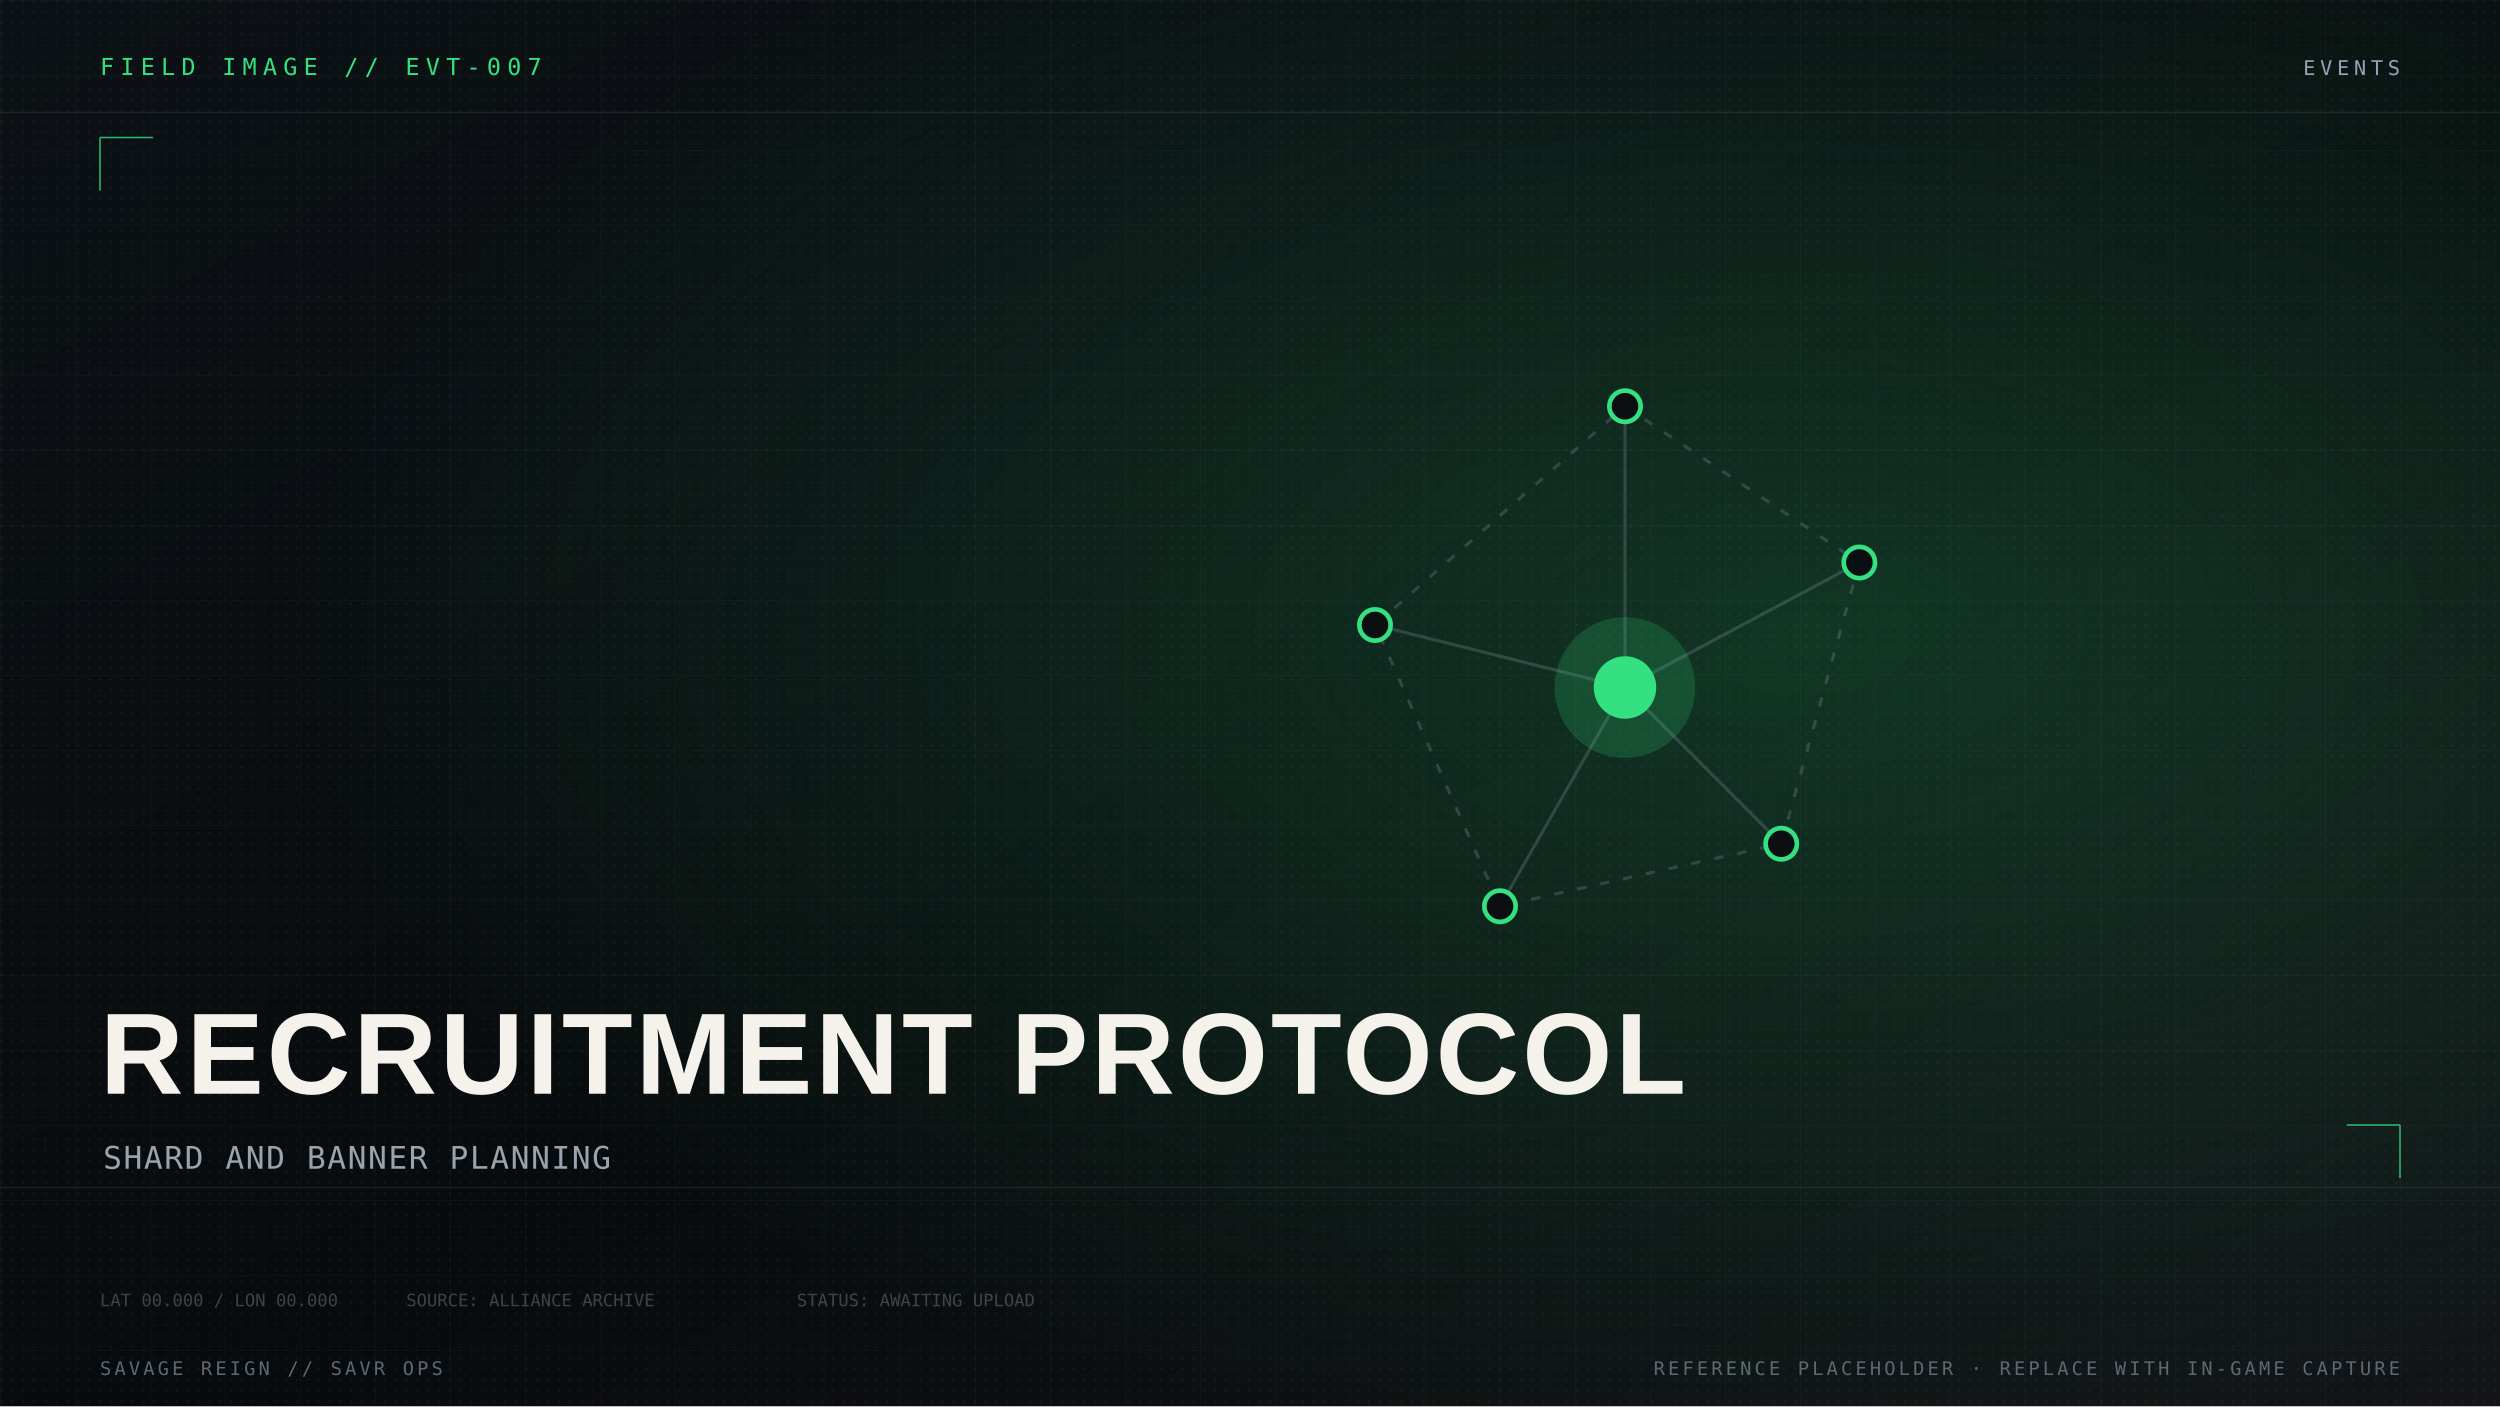
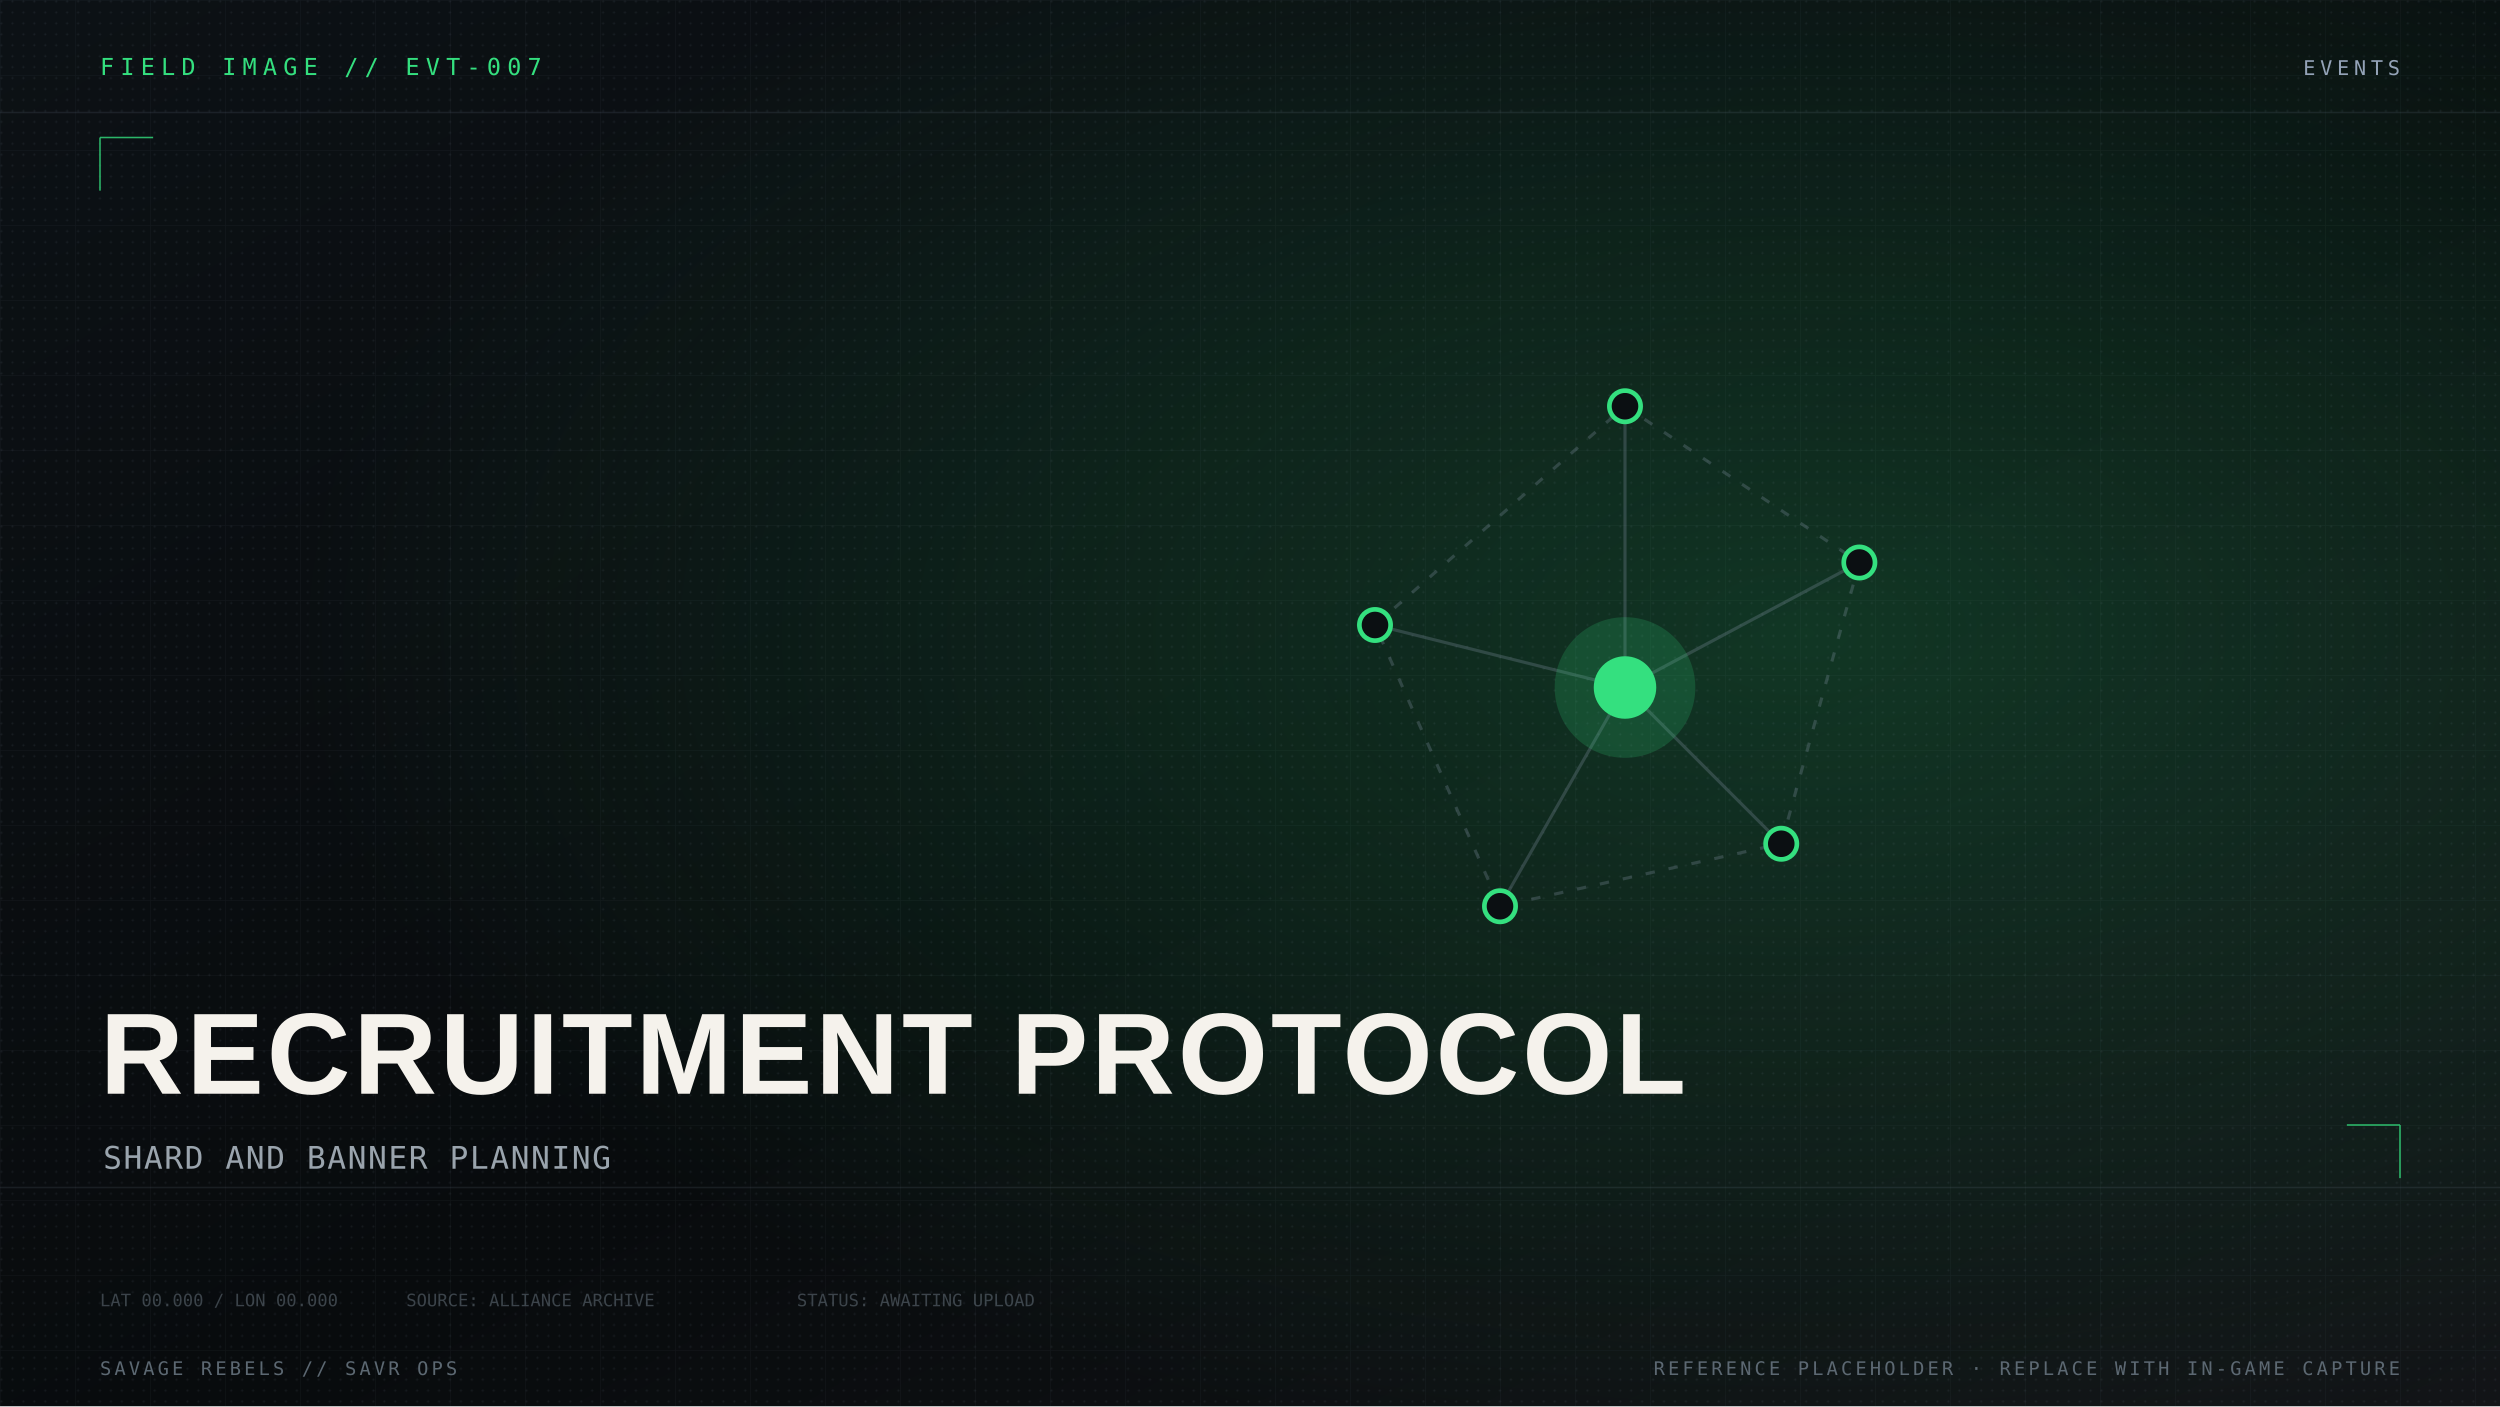
<svg xmlns="http://www.w3.org/2000/svg" width="1600" height="900" viewBox="0 0 1600 900">
  <defs>
    <linearGradient id="bg" x1="0" y1="0" x2="1" y2="1">
      <stop offset="0" stop-color="#0c1115" />
      <stop offset="0.55" stop-color="#080b0d" />
      <stop offset="1" stop-color="#121417" />
    </linearGradient>
    <radialGradient id="glow" cx="0.72" cy="0.45" r="0.6">
      <stop offset="0" stop-color="#34e07f" stop-opacity="0.20" />
      <stop offset="1" stop-color="#34e07f" stop-opacity="0" />
    </radialGradient>
    <pattern id="grid" width="48" height="48" patternUnits="userSpaceOnUse">
      <path d="M48 0H0V48" fill="none" stroke="#94a3b8" stroke-opacity="0.055" stroke-width="1" />
    </pattern>
    <pattern id="noise" width="7" height="7" patternUnits="userSpaceOnUse">
      <circle cx="1" cy="1" r="0.7" fill="#94a3b8" opacity="0.09" />
    </pattern>
  </defs>
  <rect width="1600" height="900" fill="url(#bg)" />
  <rect width="1600" height="900" fill="url(#grid)" />
  <rect width="1600" height="900" fill="url(#glow)" />
  <rect width="1600" height="900" fill="url(#noise)" />
  <path d="M0 72H1600" stroke="#94a3b8" stroke-opacity="0.12" />
  <path d="M0 760H1600" stroke="#94a3b8" stroke-opacity="0.12" />
  <g font-family="'Arial Narrow', Arial, sans-serif">
    <text x="64" y="48" fill="#34e07f" font-family="monospace" font-size="15" letter-spacing="4">FIELD IMAGE // EVT-007</text>
    <text x="1536" y="48" fill="#94a3b8" font-family="monospace" font-size="13" letter-spacing="3" text-anchor="end">EVENTS</text>
    <text x="64" y="700" fill="#f5f2ec" font-size="74" font-weight="700" letter-spacing="2">RECRUITMENT PROTOCOL</text>
    <text x="66" y="748" fill="#9aa4ad" font-family="monospace" font-size="20" letter-spacing="1">SHARD AND BANNER PLANNING</text>
    <text x="1536" y="880" fill="#5c6872" font-family="monospace" font-size="12" letter-spacing="2" text-anchor="end">REFERENCE PLACEHOLDER · REPLACE WITH IN-GAME CAPTURE</text>
-     <text x="64" y="880" fill="#5c6872" font-family="monospace" font-size="12" letter-spacing="2">SAVAGE REIGN // SAVR OPS</text>
+     <text x="64" y="880" fill="#5c6872" font-family="monospace" font-size="12" letter-spacing="2">SAVAGE REBELS // SAVR OPS</text>
  </g>
  <g stroke="#34e07f" stroke-opacity="0.8">
    <path d="M64 88h34M64 88v34" fill="none" />
    <path d="M1536 720h-34M1536 720v34" fill="none" />
  </g>
  <g transform="translate(1040,420)" fill="none" stroke="#34e07f" stroke-width="2">
    <path d="M0 -160L150 -60L100 120L-80 160L-160 -20Z" stroke="rgba(148,163,184,0.25)" stroke-dasharray="6 9" />
    <path d="M0 -160V20M0 20L150 -60M0 20L100 120M0 20L-80 160M0 20L-160 -20" stroke="rgba(148,163,184,0.25)" />
    <circle cx="0" cy="20" r="44" fill="#34e07f" opacity="0.18" />
    <circle cx="0" cy="20" r="20" fill="#34e07f" stroke="none" />
    <circle cx="0" cy="-160" r="10" fill="#0b0f12" stroke="#34e07f" stroke-width="3" />
    <circle cx="150" cy="-60" r="10" fill="#0b0f12" stroke="#34e07f" stroke-width="3" />
    <circle cx="100" cy="120" r="10" fill="#0b0f12" stroke="#34e07f" stroke-width="3" />
    <circle cx="-80" cy="160" r="10" fill="#0b0f12" stroke="#34e07f" stroke-width="3" />
    <circle cx="-160" cy="-20" r="10" fill="#0b0f12" stroke="#34e07f" stroke-width="3" />
  </g>
  <g opacity="0.55" font-family="monospace" font-size="11" fill="#65717b">
    <text x="64" y="836">LAT 00.000 / LON 00.000</text>
    <text x="260" y="836">SOURCE: ALLIANCE ARCHIVE</text>
    <text x="510" y="836">STATUS: AWAITING UPLOAD</text>
  </g>
</svg>
